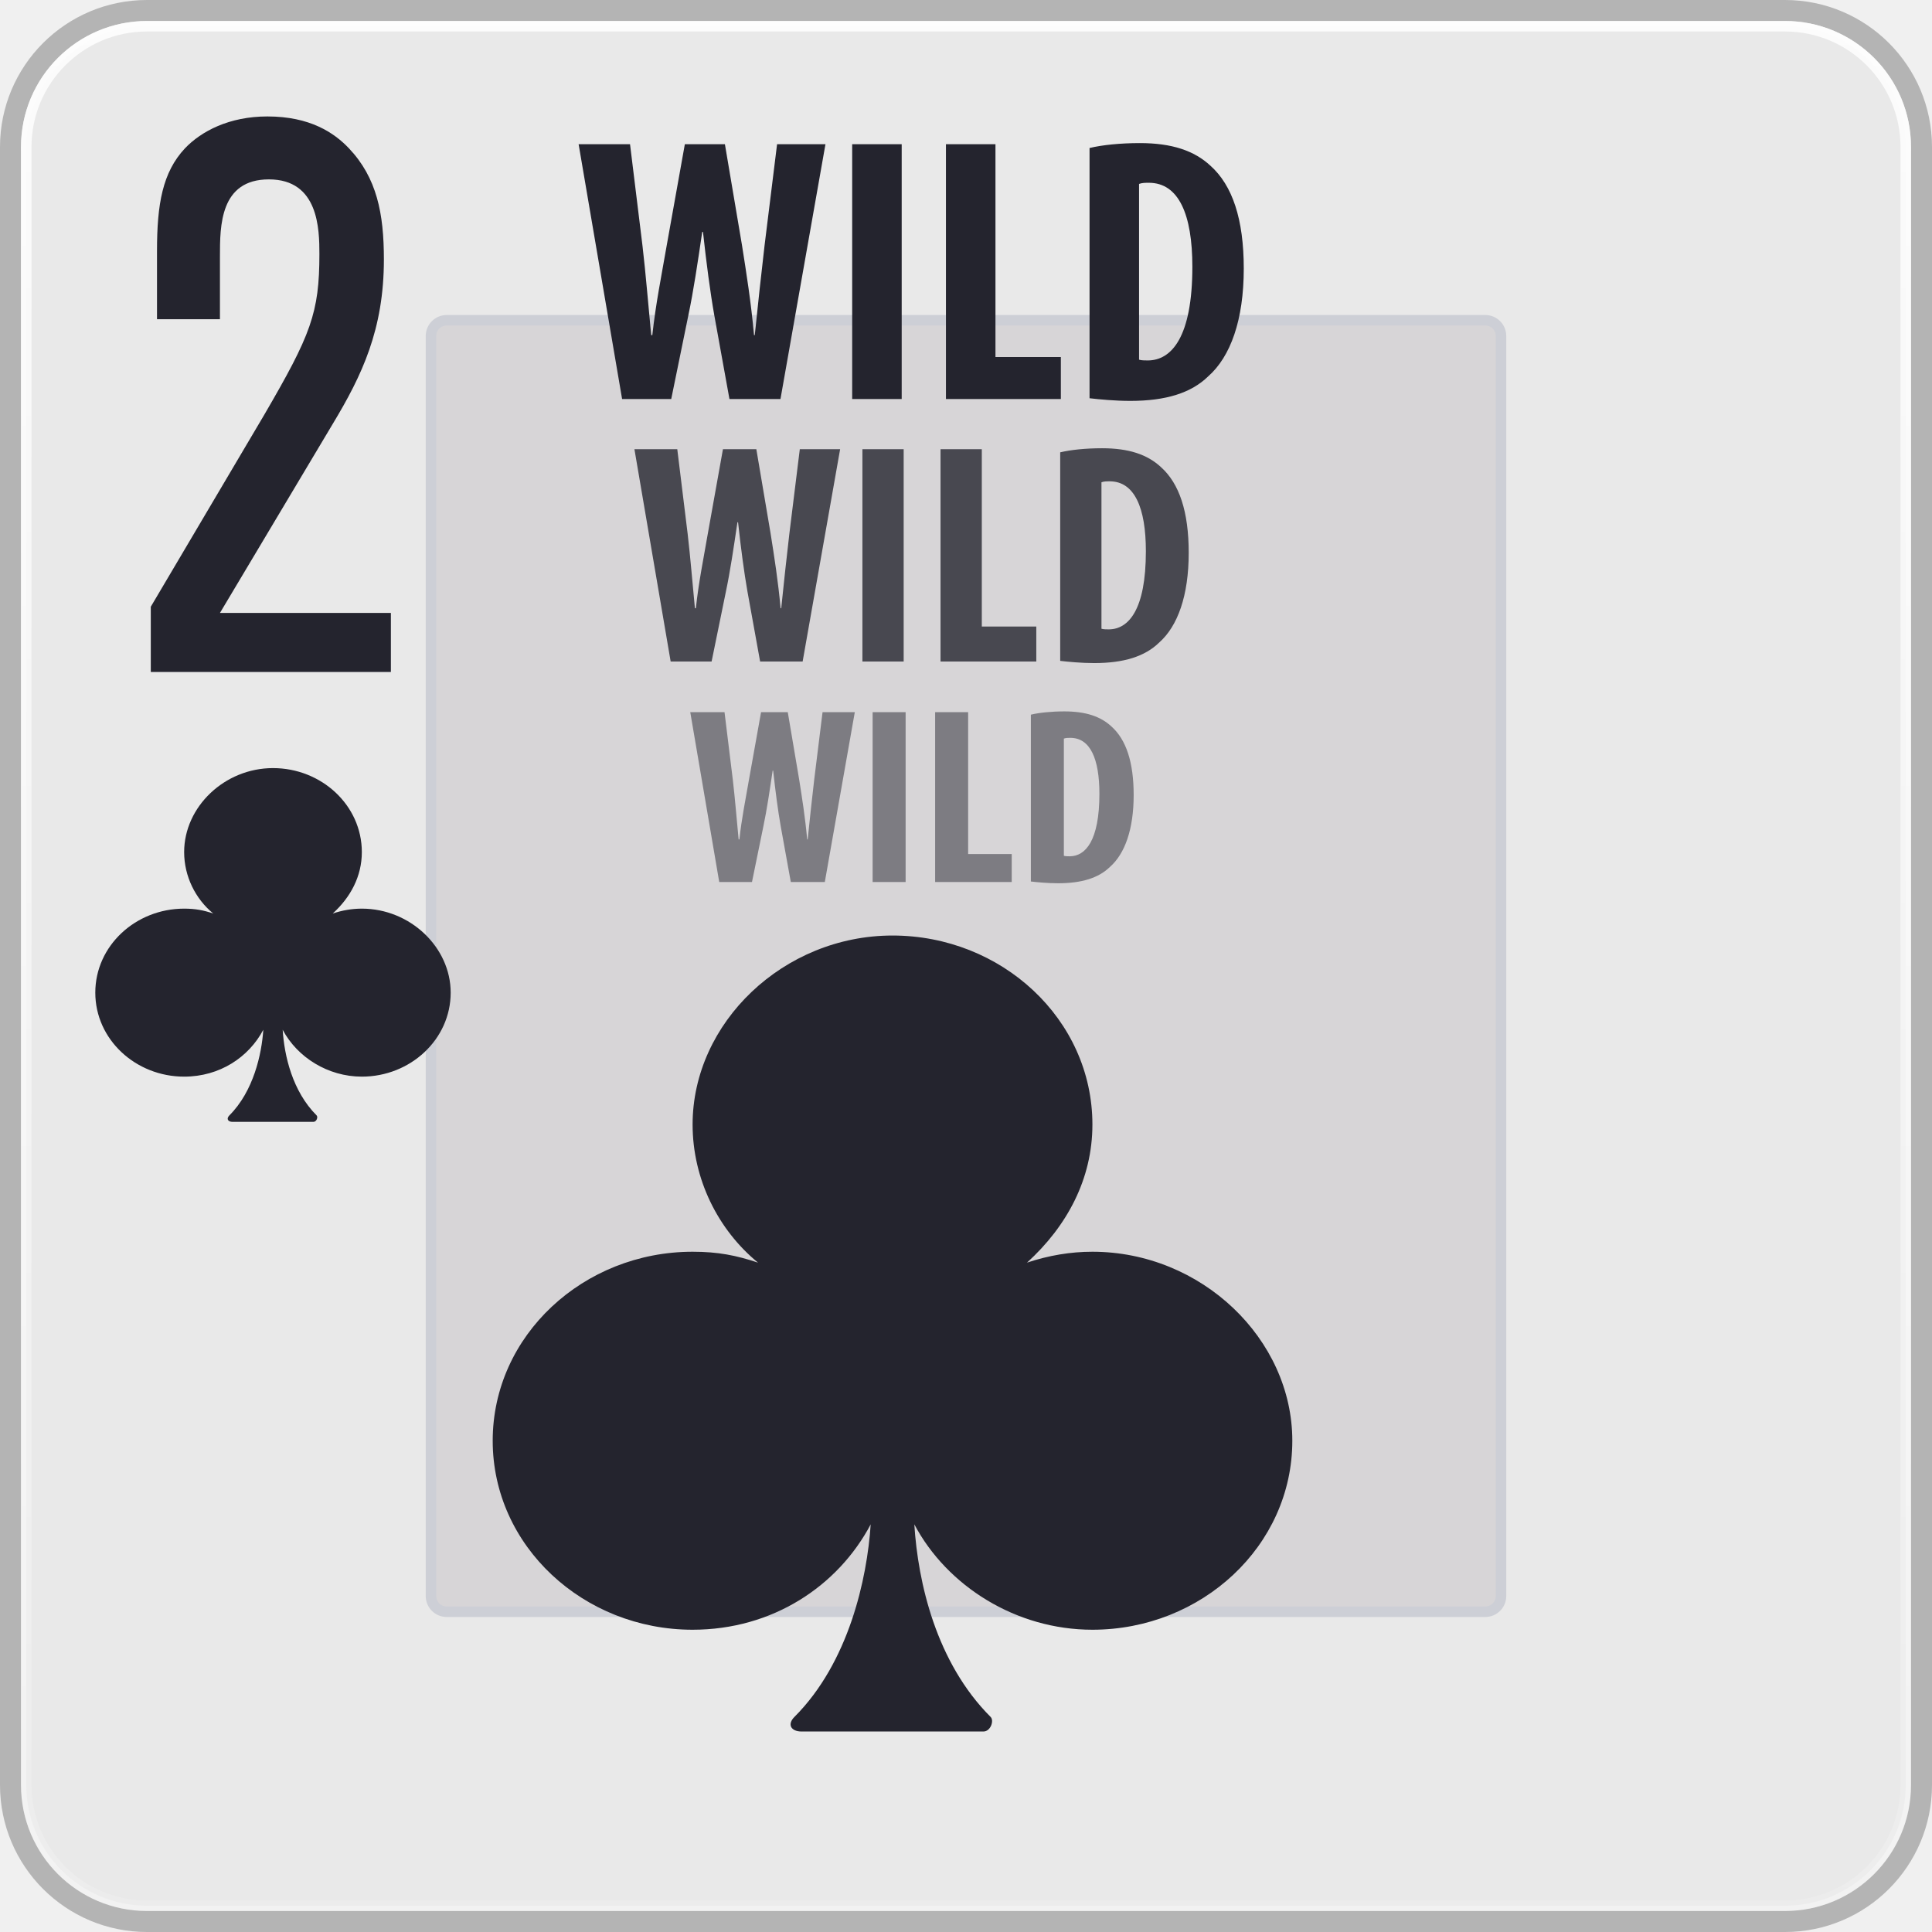
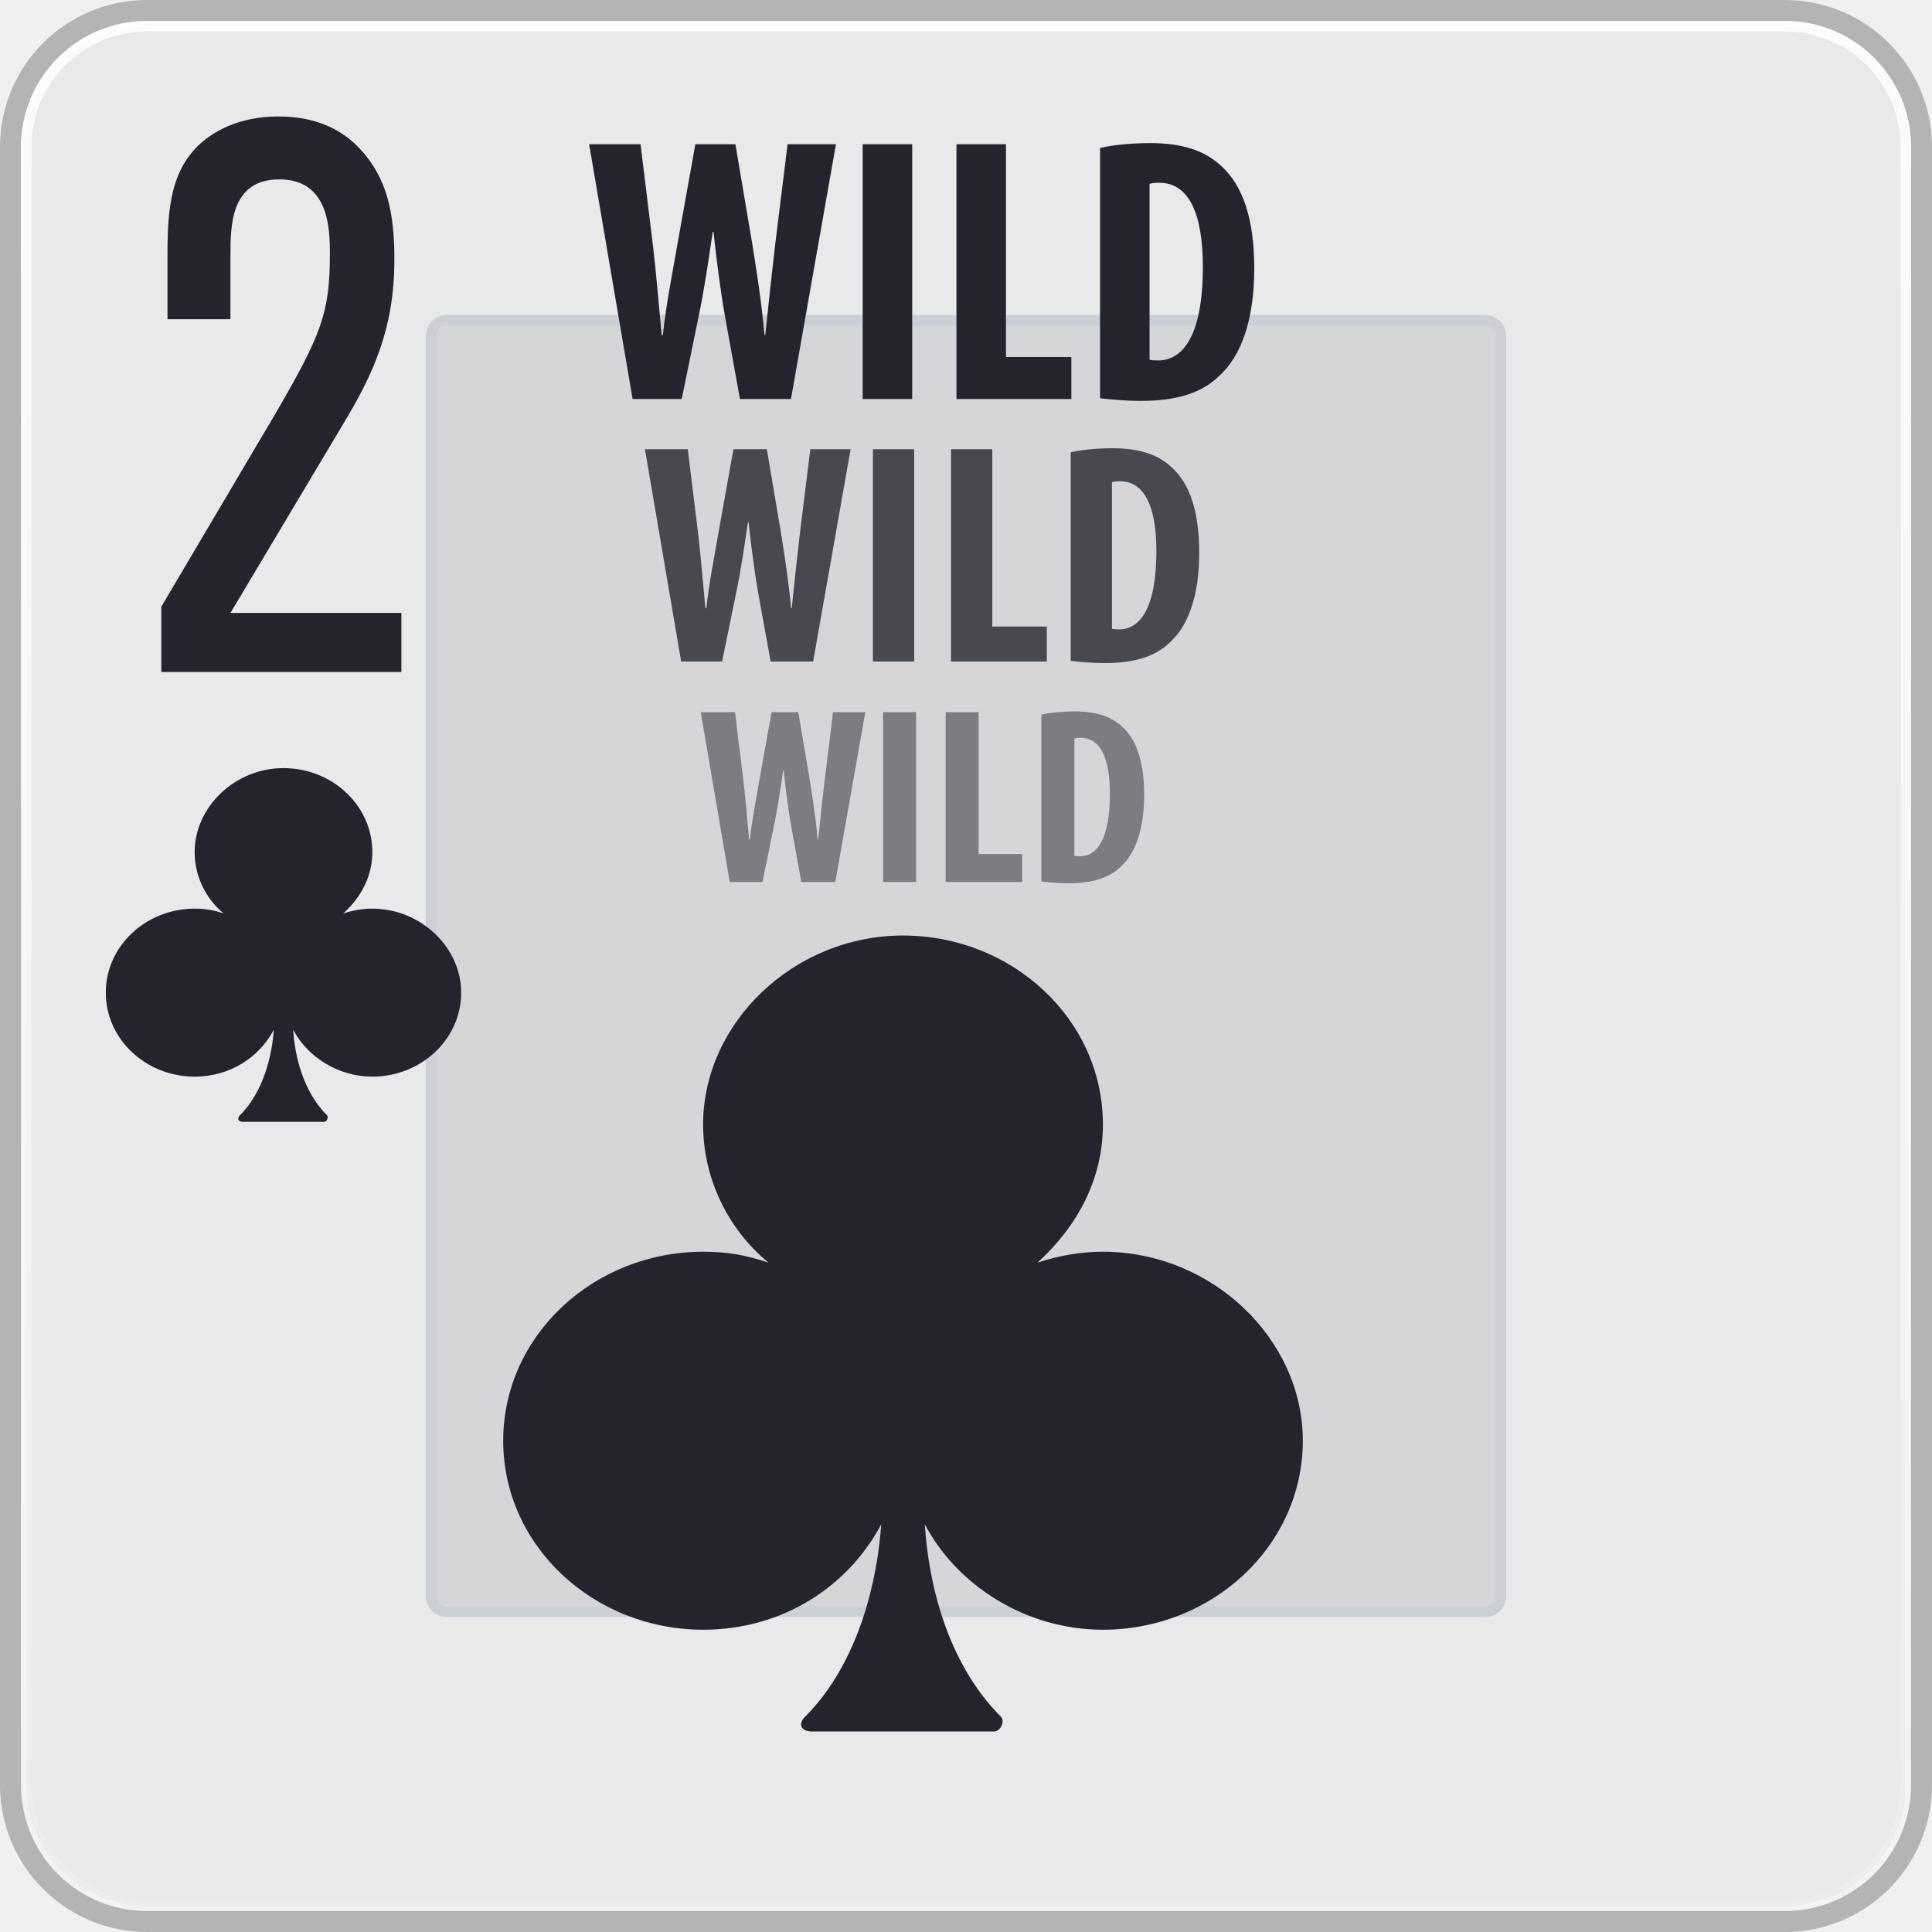
<svg xmlns="http://www.w3.org/2000/svg" width="184" height="184" viewBox="0 0 184 184" fill="none">
  <rect x="1" y="1" width="182" height="182" rx="13" stroke="black" stroke-opacity="0.25" stroke-width="2" />
  <rect x="2.5" y="2.5" width="179" height="179" rx="11.5" fill="#E9E9E9" stroke="url(#paint0_linear_324_104584)" />
  <rect x="41.045" y="30.5" width="101.909" height="123" rx="1.5" fill="#D7D5D7" stroke="#CDCFD6" />
-   <path d="M104.039 119.213C101.962 119.213 99.885 119.559 97.808 120.252C101.616 116.79 104.039 112.29 104.039 107.098C104.039 97.059 95.385 89.098 85.001 89.098C74.616 89.098 65.962 97.405 65.962 107.098C65.962 112.29 68.385 117.136 72.193 120.252C70.116 119.559 68.385 119.213 65.962 119.213C55.578 119.213 46.924 127.175 46.924 137.213C46.924 147.252 55.578 155.213 65.962 155.213C73.578 155.213 79.808 151.059 82.924 145.175C82.578 150.367 80.847 158.328 75.655 163.521C74.962 164.213 75.308 164.905 76.347 164.905H85.001H93.655C94.347 164.905 94.693 163.867 94.347 163.521C89.155 158.328 87.424 150.713 87.078 145.175C90.193 151.059 96.77 155.213 104.039 155.213C114.424 155.213 123.078 147.252 123.078 137.213C123.078 127.521 114.424 119.213 104.039 119.213Z" fill="#24242E" />
-   <path d="M34.461 86.537C33.538 86.537 32.615 86.691 31.692 86.999C33.384 85.46 34.461 83.46 34.461 81.152C34.461 76.691 30.615 73.152 25.999 73.152C21.384 73.152 17.538 76.845 17.538 81.152C17.538 83.46 18.615 85.614 20.307 86.999C19.384 86.691 18.615 86.537 17.538 86.537C12.922 86.537 9.076 90.075 9.076 94.537C9.076 98.999 12.922 102.537 17.538 102.537C20.922 102.537 23.692 100.691 25.076 98.075C24.922 100.383 24.153 103.922 21.845 106.229C21.538 106.537 21.692 106.845 22.153 106.845H25.999H29.845C30.153 106.845 30.307 106.383 30.153 106.229C27.845 103.922 27.076 100.537 26.922 98.075C28.307 100.691 31.23 102.537 34.461 102.537C39.076 102.537 42.922 98.999 42.922 94.537C42.922 90.229 39.076 86.537 34.461 86.537Z" fill="#24242E" />
-   <path d="M37.227 58.376V64H14.361V57.784L25.165 39.506C29.605 31.884 30.419 29.812 30.419 24.188C30.419 21.82 30.345 17.084 25.609 17.084C20.947 17.084 20.947 21.524 20.947 24.41V30.404H14.953V23.892C14.953 19.452 15.471 16.418 17.617 14.124C19.171 12.496 21.835 11.09 25.461 11.09C29.531 11.09 31.825 12.644 33.231 14.124C35.895 16.936 36.561 20.34 36.561 24.706C36.561 31.366 34.489 35.732 31.677 40.394L20.947 58.376H37.227Z" fill="#24242E" />
+   <path d="M105.039 119.213C102.962 119.213 100.885 119.559 98.808 120.252C102.616 116.79 105.039 112.29 105.039 107.098C105.039 97.059 96.385 89.098 86.001 89.098C75.616 89.098 66.962 97.405 66.962 107.098C66.962 112.29 69.385 117.136 73.193 120.252C71.116 119.559 69.385 119.213 66.962 119.213C56.578 119.213 47.924 127.175 47.924 137.213C47.924 147.252 56.578 155.213 66.962 155.213C74.578 155.213 80.808 151.059 83.924 145.175C83.578 150.367 81.847 158.328 76.655 163.521C75.962 164.213 76.308 164.905 77.347 164.905H86.001H94.655C95.347 164.905 95.693 163.867 95.347 163.521C90.155 158.328 88.424 150.713 88.078 145.175C91.193 151.059 97.77 155.213 105.039 155.213C115.424 155.213 124.078 147.252 124.078 137.213C124.078 127.521 115.424 119.213 105.039 119.213Z" fill="#24242E" />
+   <path d="M35.461 86.537C34.538 86.537 33.615 86.691 32.692 86.999C34.384 85.46 35.461 83.46 35.461 81.152C35.461 76.691 31.615 73.152 26.999 73.152C22.384 73.152 18.538 76.845 18.538 81.152C18.538 83.46 19.615 85.614 21.307 86.999C20.384 86.691 19.615 86.537 18.538 86.537C13.922 86.537 10.076 90.075 10.076 94.537C10.076 98.999 13.922 102.537 18.538 102.537C21.922 102.537 24.692 100.691 26.076 98.075C25.922 100.383 25.153 103.922 22.845 106.229C22.538 106.537 22.692 106.845 23.153 106.845H26.999H30.845C31.153 106.845 31.307 106.383 31.153 106.229C28.845 103.922 28.076 100.537 27.922 98.075C29.307 100.691 32.23 102.537 35.461 102.537C40.076 102.537 43.922 98.999 43.922 94.537C43.922 90.229 40.076 86.537 35.461 86.537Z" fill="#24242E" />
+   <path d="M38.227 58.376V64H15.361V57.784L26.165 39.506C30.605 31.884 31.419 29.812 31.419 24.188C31.419 21.82 31.345 17.084 26.609 17.084C21.947 17.084 21.947 21.524 21.947 24.41V30.404H15.953V23.892C15.953 19.452 16.471 16.418 18.617 14.124C20.171 12.496 22.835 11.09 26.461 11.09C30.531 11.09 32.825 12.644 34.231 14.124C36.895 16.936 37.561 20.34 37.561 24.706C37.561 31.366 35.489 35.732 32.677 40.394L21.947 58.376H38.227Z" fill="#24242E" />
  <g clip-path="url(#clip0_324_104584)">
-     <path d="M63.927 38L65.547 30.08C66.051 27.704 66.447 25.004 66.879 22.088H66.951C67.275 25.04 67.635 27.812 68.031 30.044L69.471 38H74.331L78.615 13.736H74.007L72.819 23.348C72.495 26.156 72.207 28.748 71.883 31.916H71.811C71.523 28.748 71.091 26.048 70.659 23.312L69.039 13.736H65.223L63.495 23.384C62.991 26.3 62.451 28.928 62.127 31.916H62.019C61.731 28.964 61.515 26.192 61.191 23.42L60.003 13.736H55.107L59.247 38H63.927ZM81.16 13.736V38H85.876V13.736H81.16ZM90.09 38H101.034V34.004H94.806V13.736H90.09V38ZM103.766 37.928C104.702 38.036 106.178 38.18 107.654 38.18C111.038 38.18 113.45 37.424 115.07 35.84C117.194 33.968 118.454 30.476 118.454 25.58C118.454 20.864 117.374 17.66 115.286 15.788C113.738 14.348 111.614 13.628 108.554 13.628C106.682 13.628 104.954 13.808 103.766 14.096V37.928ZM108.482 17.516C108.77 17.408 109.094 17.408 109.418 17.408C112.262 17.408 113.558 20.432 113.558 25.4C113.558 32.096 111.578 34.328 109.31 34.328C109.058 34.328 108.698 34.328 108.482 34.256V17.516Z" fill="#24242E" />
-     <path opacity="0.8" d="M67.772 63L69.122 56.4C69.542 54.42 69.872 52.17 70.232 49.74H70.292C70.562 52.2 70.862 54.51 71.192 56.37L72.392 63H76.442L80.012 42.78H76.172L75.182 50.79C74.912 53.13 74.672 55.29 74.402 57.93H74.342C74.102 55.29 73.742 53.04 73.382 50.76L72.032 42.78H68.852L67.412 50.82C66.992 53.25 66.542 55.44 66.272 57.93H66.182C65.942 55.47 65.762 53.16 65.492 50.85L64.502 42.78H60.422L63.872 63H67.772ZM82.134 42.78V63H86.064V42.78H82.134ZM89.575 63H98.695V59.67H93.505V42.78H89.575V63ZM100.971 62.94C101.751 63.03 102.981 63.15 104.211 63.15C107.031 63.15 109.041 62.52 110.391 61.2C112.161 59.64 113.211 56.73 113.211 52.65C113.211 48.72 112.311 46.05 110.571 44.49C109.281 43.29 107.511 42.69 104.961 42.69C103.401 42.69 101.961 42.84 100.971 43.08V62.94ZM104.901 45.93C105.141 45.84 105.411 45.84 105.681 45.84C108.051 45.84 109.131 48.36 109.131 52.5C109.131 58.08 107.481 59.94 105.591 59.94C105.381 59.94 105.081 59.94 104.901 59.88V45.93Z" fill="#24242E" />
-     <path opacity="0.5" d="M71.618 84L72.698 78.72C73.034 77.136 73.298 75.336 73.586 73.392H73.634C73.85 75.36 74.09 77.208 74.354 78.696L75.314 84H78.554L81.41 67.824H78.338L77.546 74.232C77.33 76.104 77.138 77.832 76.922 79.944H76.874C76.682 77.832 76.394 76.032 76.106 74.208L75.026 67.824H72.482L71.33 74.256C70.994 76.2 70.634 77.952 70.418 79.944H70.346C70.154 77.976 70.01 76.128 69.794 74.28L69.002 67.824H65.738L68.498 84H71.618ZM83.107 67.824V84H86.251V67.824H83.107ZM89.06 84H96.356V81.336H92.204V67.824H89.06V84ZM98.177 83.952C98.801 84.024 99.785 84.12 100.769 84.12C103.025 84.12 104.633 83.616 105.713 82.56C107.129 81.312 107.969 78.984 107.969 75.72C107.969 72.576 107.249 70.44 105.857 69.192C104.825 68.232 103.409 67.752 101.369 67.752C100.121 67.752 98.969 67.872 98.177 68.064V83.952ZM101.321 70.344C101.513 70.272 101.729 70.272 101.945 70.272C103.841 70.272 104.705 72.288 104.705 75.6C104.705 80.064 103.385 81.552 101.873 81.552C101.705 81.552 101.465 81.552 101.321 81.504V70.344Z" fill="#24242E" />
+     <path d="M64.927 38L66.547 30.08C67.051 27.704 67.447 25.004 67.879 22.088H67.951C68.275 25.04 68.635 27.812 69.031 30.044L70.471 38H75.331L79.615 13.736H75.007L73.819 23.348C73.495 26.156 73.207 28.748 72.883 31.916H72.811C72.523 28.748 72.091 26.048 71.659 23.312L70.039 13.736H66.223L64.495 23.384C63.991 26.3 63.451 28.928 63.127 31.916H63.019C62.731 28.964 62.515 26.192 62.191 23.42L61.003 13.736H56.107L60.247 38H64.927ZM82.16 13.736V38H86.876V13.736H82.16ZM91.09 38H102.034V34.004H95.806V13.736H91.09V38ZM104.766 37.928C105.702 38.036 107.178 38.18 108.654 38.18C112.038 38.18 114.45 37.424 116.07 35.84C118.194 33.968 119.454 30.476 119.454 25.58C119.454 20.864 118.374 17.66 116.286 15.788C114.738 14.348 112.614 13.628 109.554 13.628C107.682 13.628 105.954 13.808 104.766 14.096V37.928ZM109.482 17.516C109.77 17.408 110.094 17.408 110.418 17.408C113.262 17.408 114.558 20.432 114.558 25.4C114.558 32.096 112.578 34.328 110.31 34.328C110.058 34.328 109.698 34.328 109.482 34.256V17.516Z" fill="#24242E" />
+     <path opacity="0.8" d="M68.772 63L70.122 56.4C70.542 54.42 70.872 52.17 71.232 49.74H71.292C71.562 52.2 71.862 54.51 72.192 56.37L73.392 63H77.442L81.012 42.78H77.172L76.182 50.79C75.912 53.13 75.672 55.29 75.402 57.93H75.342C75.102 55.29 74.742 53.04 74.382 50.76L73.032 42.78H69.852L68.412 50.82C67.992 53.25 67.542 55.44 67.272 57.93H67.182C66.942 55.47 66.762 53.16 66.492 50.85L65.502 42.78H61.422L64.872 63H68.772ZM83.134 42.78V63H87.064V42.78H83.134ZM90.575 63H99.695V59.67H94.505V42.78H90.575V63ZM101.971 62.94C102.751 63.03 103.981 63.15 105.211 63.15C108.031 63.15 110.041 62.52 111.391 61.2C113.161 59.64 114.211 56.73 114.211 52.65C114.211 48.72 113.311 46.05 111.571 44.49C110.281 43.29 108.511 42.69 105.961 42.69C104.401 42.69 102.961 42.84 101.971 43.08V62.94ZM105.901 45.93C106.141 45.84 106.411 45.84 106.681 45.84C109.051 45.84 110.131 48.36 110.131 52.5C110.131 58.08 108.481 59.94 106.591 59.94C106.381 59.94 106.081 59.94 105.901 59.88V45.93Z" fill="#24242E" />
+     <path opacity="0.5" d="M72.618 84L73.698 78.72C74.034 77.136 74.298 75.336 74.586 73.392H74.634C74.85 75.36 75.09 77.208 75.354 78.696L76.314 84H79.554L82.41 67.824H79.338L78.546 74.232C78.33 76.104 78.138 77.832 77.922 79.944H77.874C77.682 77.832 77.394 76.032 77.106 74.208L76.026 67.824H73.482L72.33 74.256C71.994 76.2 71.634 77.952 71.418 79.944H71.346C71.154 77.976 71.01 76.128 70.794 74.28L70.002 67.824H66.738L69.498 84H72.618ZM84.107 67.824V84H87.251V67.824H84.107ZM90.06 84H97.356V81.336H93.204V67.824H90.06V84ZM99.177 83.952C99.801 84.024 100.785 84.12 101.769 84.12C104.025 84.12 105.633 83.616 106.713 82.56C108.129 81.312 108.969 78.984 108.969 75.72C108.969 72.576 108.249 70.44 106.857 69.192C105.825 68.232 104.409 67.752 102.369 67.752C101.121 67.752 99.969 67.872 99.177 68.064V83.952ZM102.321 70.344C102.513 70.272 102.729 70.272 102.945 70.272C104.841 70.272 105.705 72.288 105.705 75.6C105.705 80.064 104.385 81.552 102.873 81.552C102.705 81.552 102.465 81.552 102.321 81.504V70.344Z" fill="#24242E" />
  </g>
  <defs>
    <linearGradient id="paint0_linear_324_104584" x1="92" y1="2" x2="92" y2="182" gradientUnits="userSpaceOnUse">
      <stop stop-color="white" stop-opacity="0.85" />
      <stop offset="1" stop-color="white" stop-opacity="0.15" />
    </linearGradient>
    <clipPath id="clip0_324_104584">
-       <rect width="74" height="88" fill="white" transform="translate(50 2)" />
+       <rect width="74" height="88" fill="white" transform="translate(51 2)" />
    </clipPath>
  </defs>
</svg>
